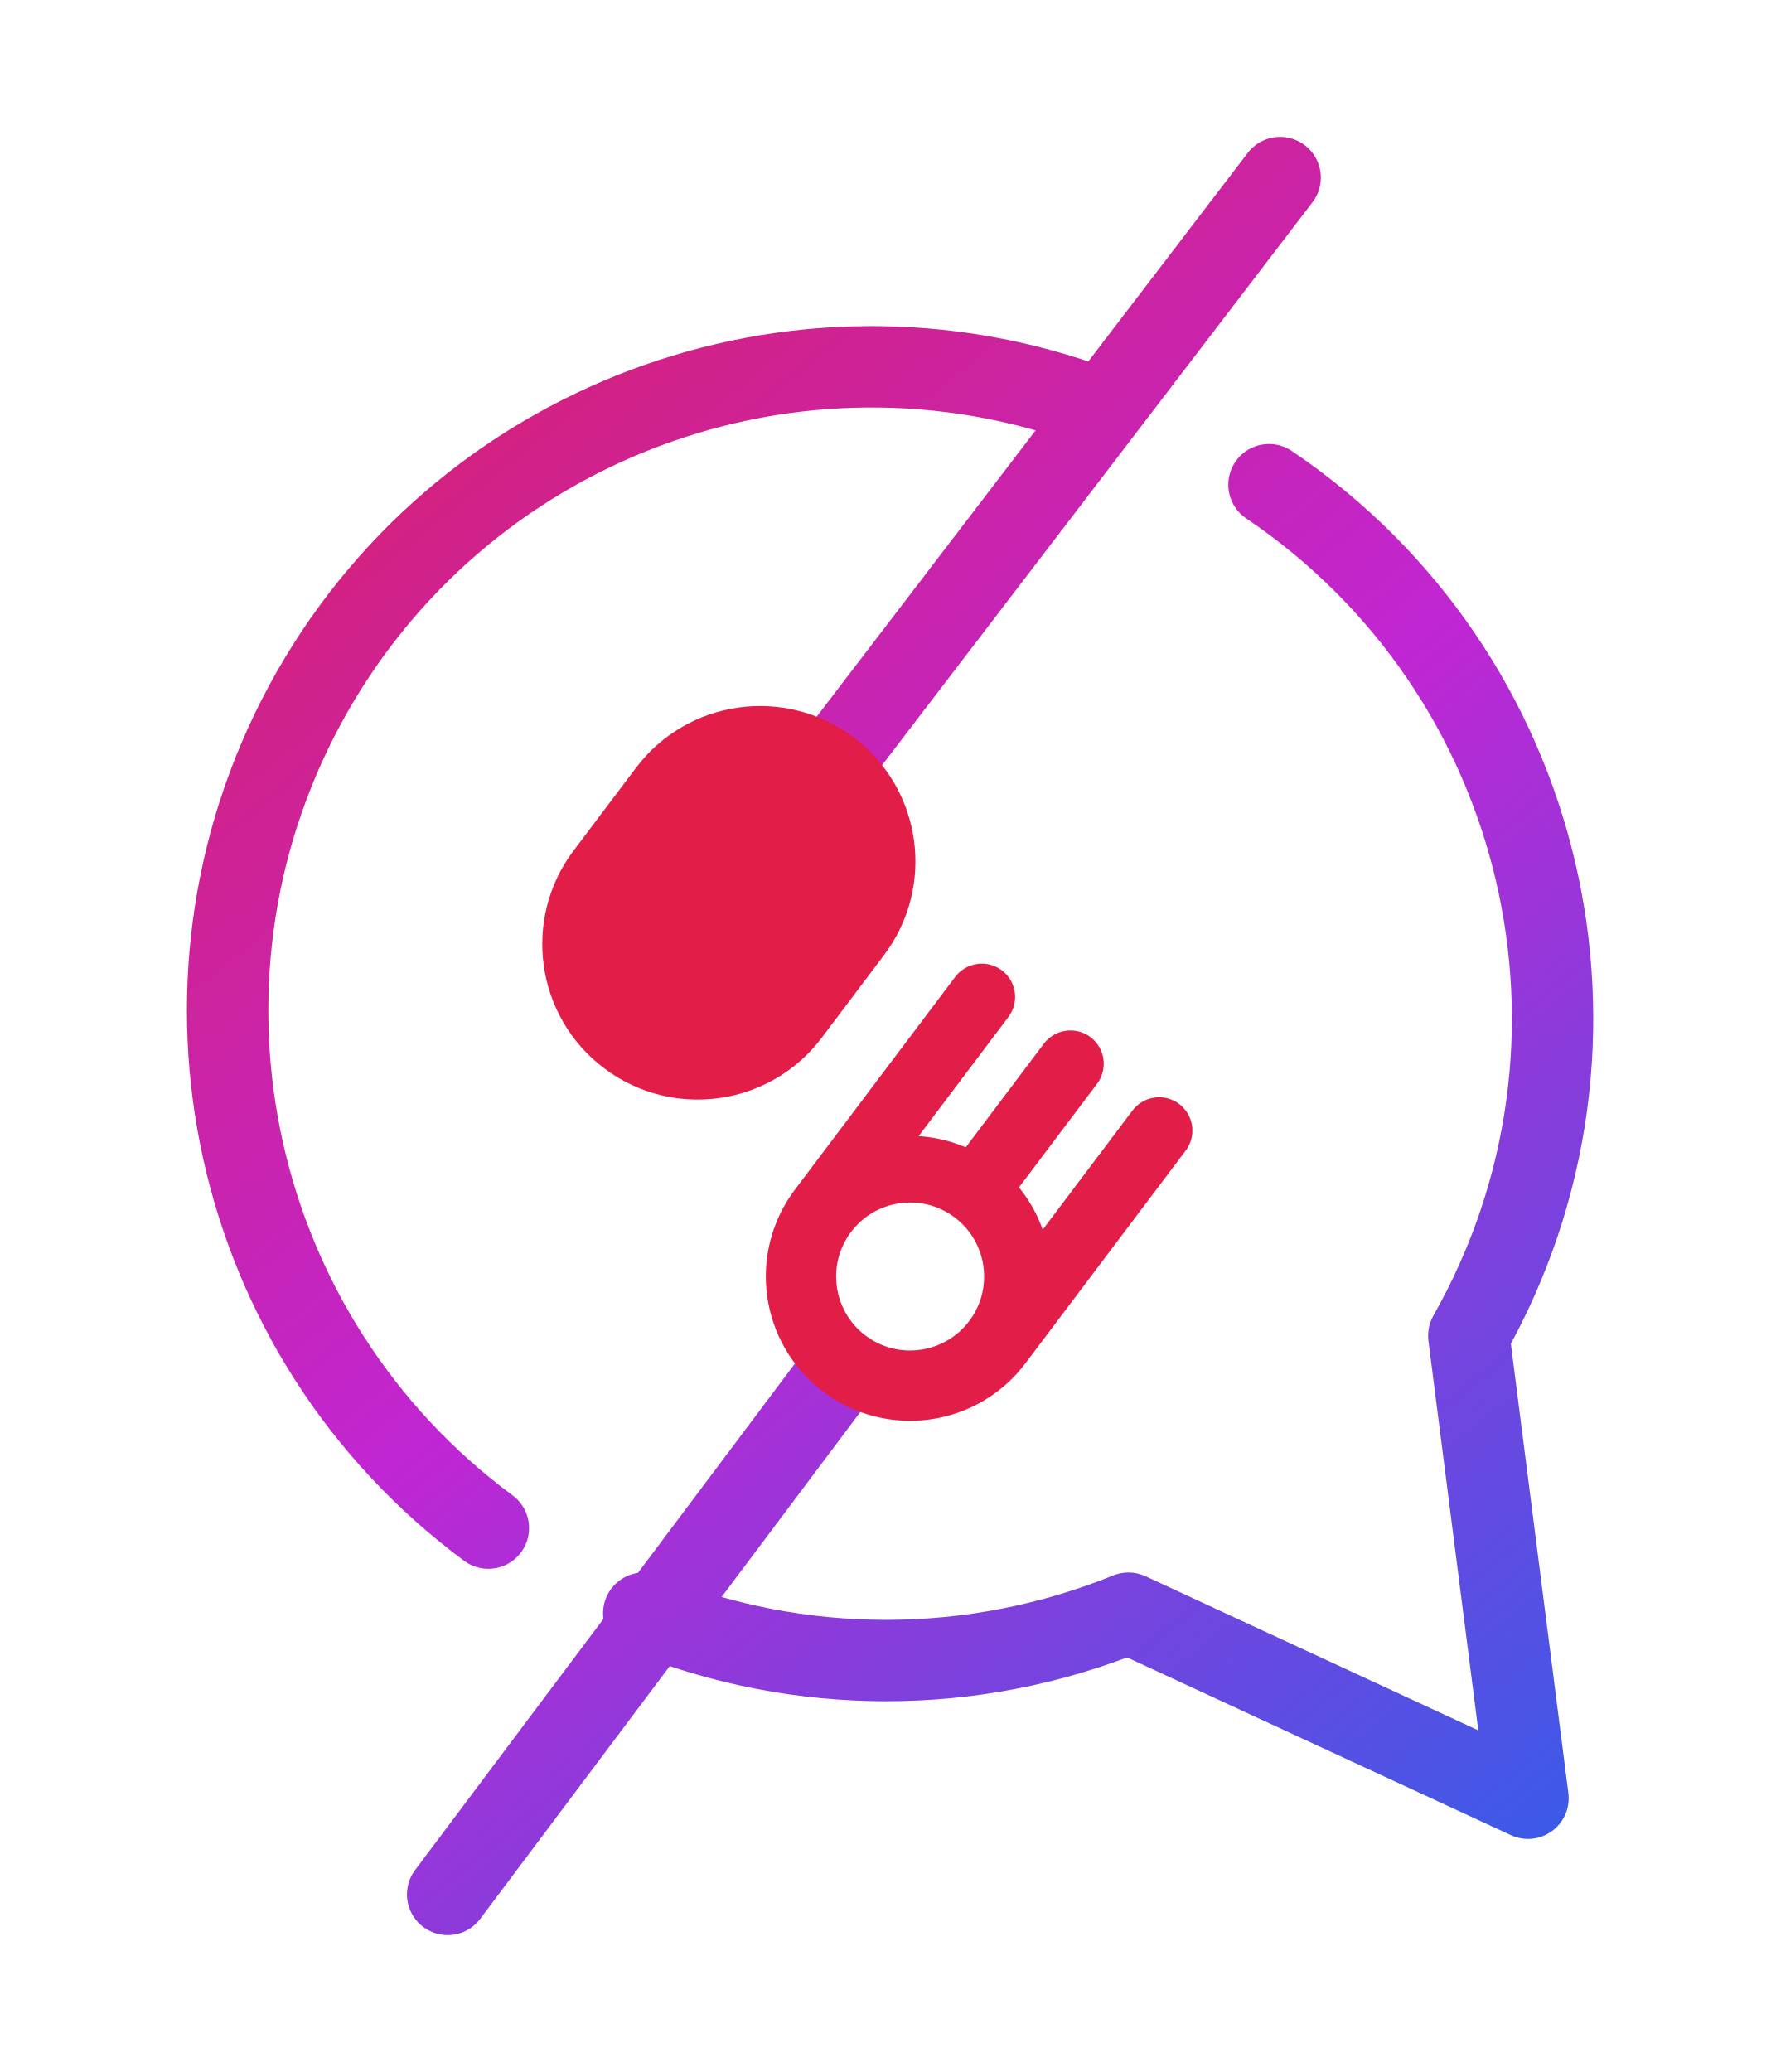
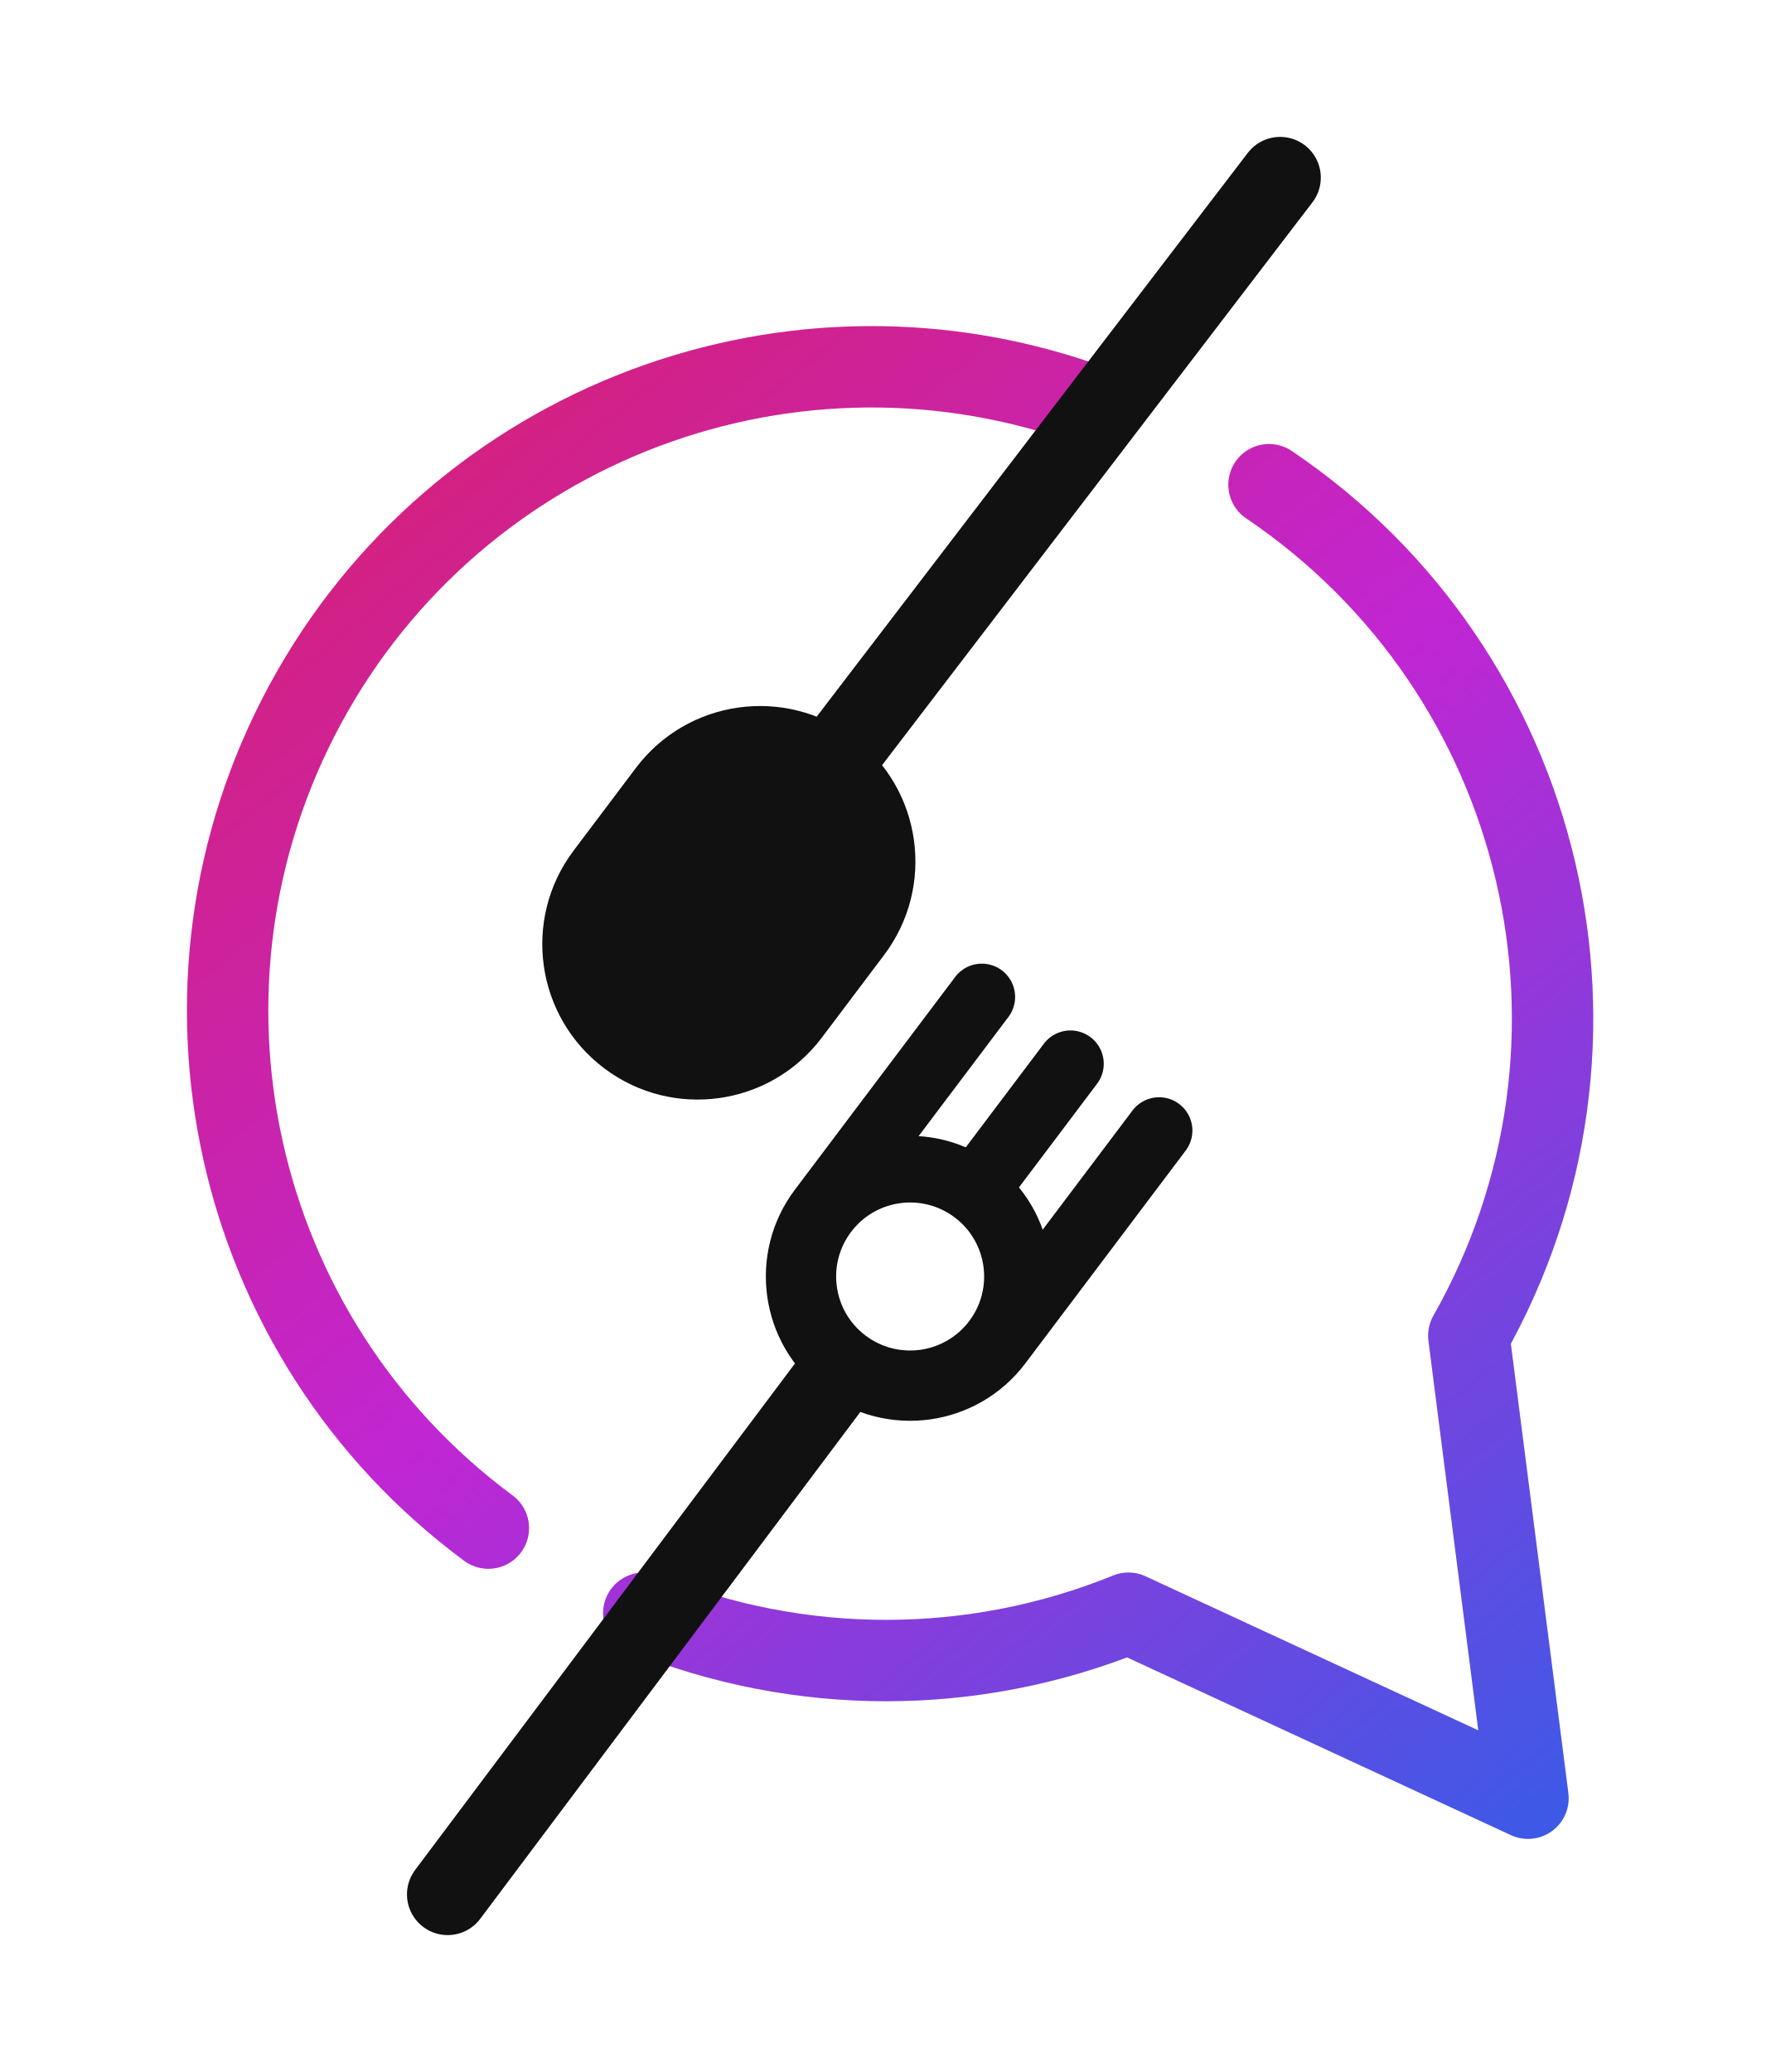
<svg xmlns="http://www.w3.org/2000/svg" viewBox="460 220 480 560" fill="none">
  <defs>
    <linearGradient id="cherryBlueGrad" x1="480" y1="240" x2="900" y2="760" gradientUnits="userSpaceOnUse">
      <stop offset="0%" stop-color="#E11D48" />
      <stop offset="52%" stop-color="#C026D3" />
      <stop offset="100%" stop-color="#2563EB" />
    </linearGradient>
  </defs>
  <path d="M 592 633 A 174 174 0 0 1 756 330" stroke="url(#cherryBlueGrad)" stroke-width="22" stroke-linecap="round" />
  <path d="M 803 351 A 174 174 0 0 1 857 581 L 873 706 L 765 656 A 174 174 0 0 1 634 656" stroke="url(#cherryBlueGrad)" stroke-width="22" stroke-linecap="round" stroke-linejoin="round" />
-   <line x1="806" y1="268" x2="676" y2="438" stroke="url(#cherryBlueGrad)" stroke-width="22" stroke-linecap="round" />
+   <line x1="806" y1="268" x2="676" y2="438" stroke="#111111" stroke-width="22" stroke-linecap="round" />
  <g transform="translate(657 464) rotate(37)">
-     <rect x="-42" y="-56" width="84" height="112" rx="42" fill="url(#cherryBlueGrad)" />
+     <rect x="-42" y="-56" width="84" height="112" rx="42" fill="#111111" />
  </g>
-   <line x1="581" y1="732" x2="686" y2="592" stroke="url(#cherryBlueGrad)" stroke-width="22" stroke-linecap="round" />
+   <line x1="581" y1="732" x2="686" y2="592" stroke="#111111" stroke-width="22" stroke-linecap="round" />
  <g transform="translate(706 565) rotate(37)">
-     <path d="M -30 0 A 30 30 0 0 0 30 0 L 30 -72 M 0 -30 L 0 -72 M -30 0 L -30 -72" stroke="url(#cherryBlueGrad)" stroke-width="18" stroke-linecap="round" stroke-linejoin="round" />
-     <circle cx="0" cy="0" r="29" stroke="url(#cherryBlueGrad)" stroke-width="18" fill="none" />
+     <path d="M -30 0 A 30 30 0 0 0 30 0 L 30 -72 M 0 -30 L 0 -72 M -30 0 L -30 -72" stroke="#111111" stroke-width="18" stroke-linecap="round" stroke-linejoin="round" />
+     <circle cx="0" cy="0" r="29" stroke="#111111" stroke-width="18" fill="none" />
  </g>
</svg>
